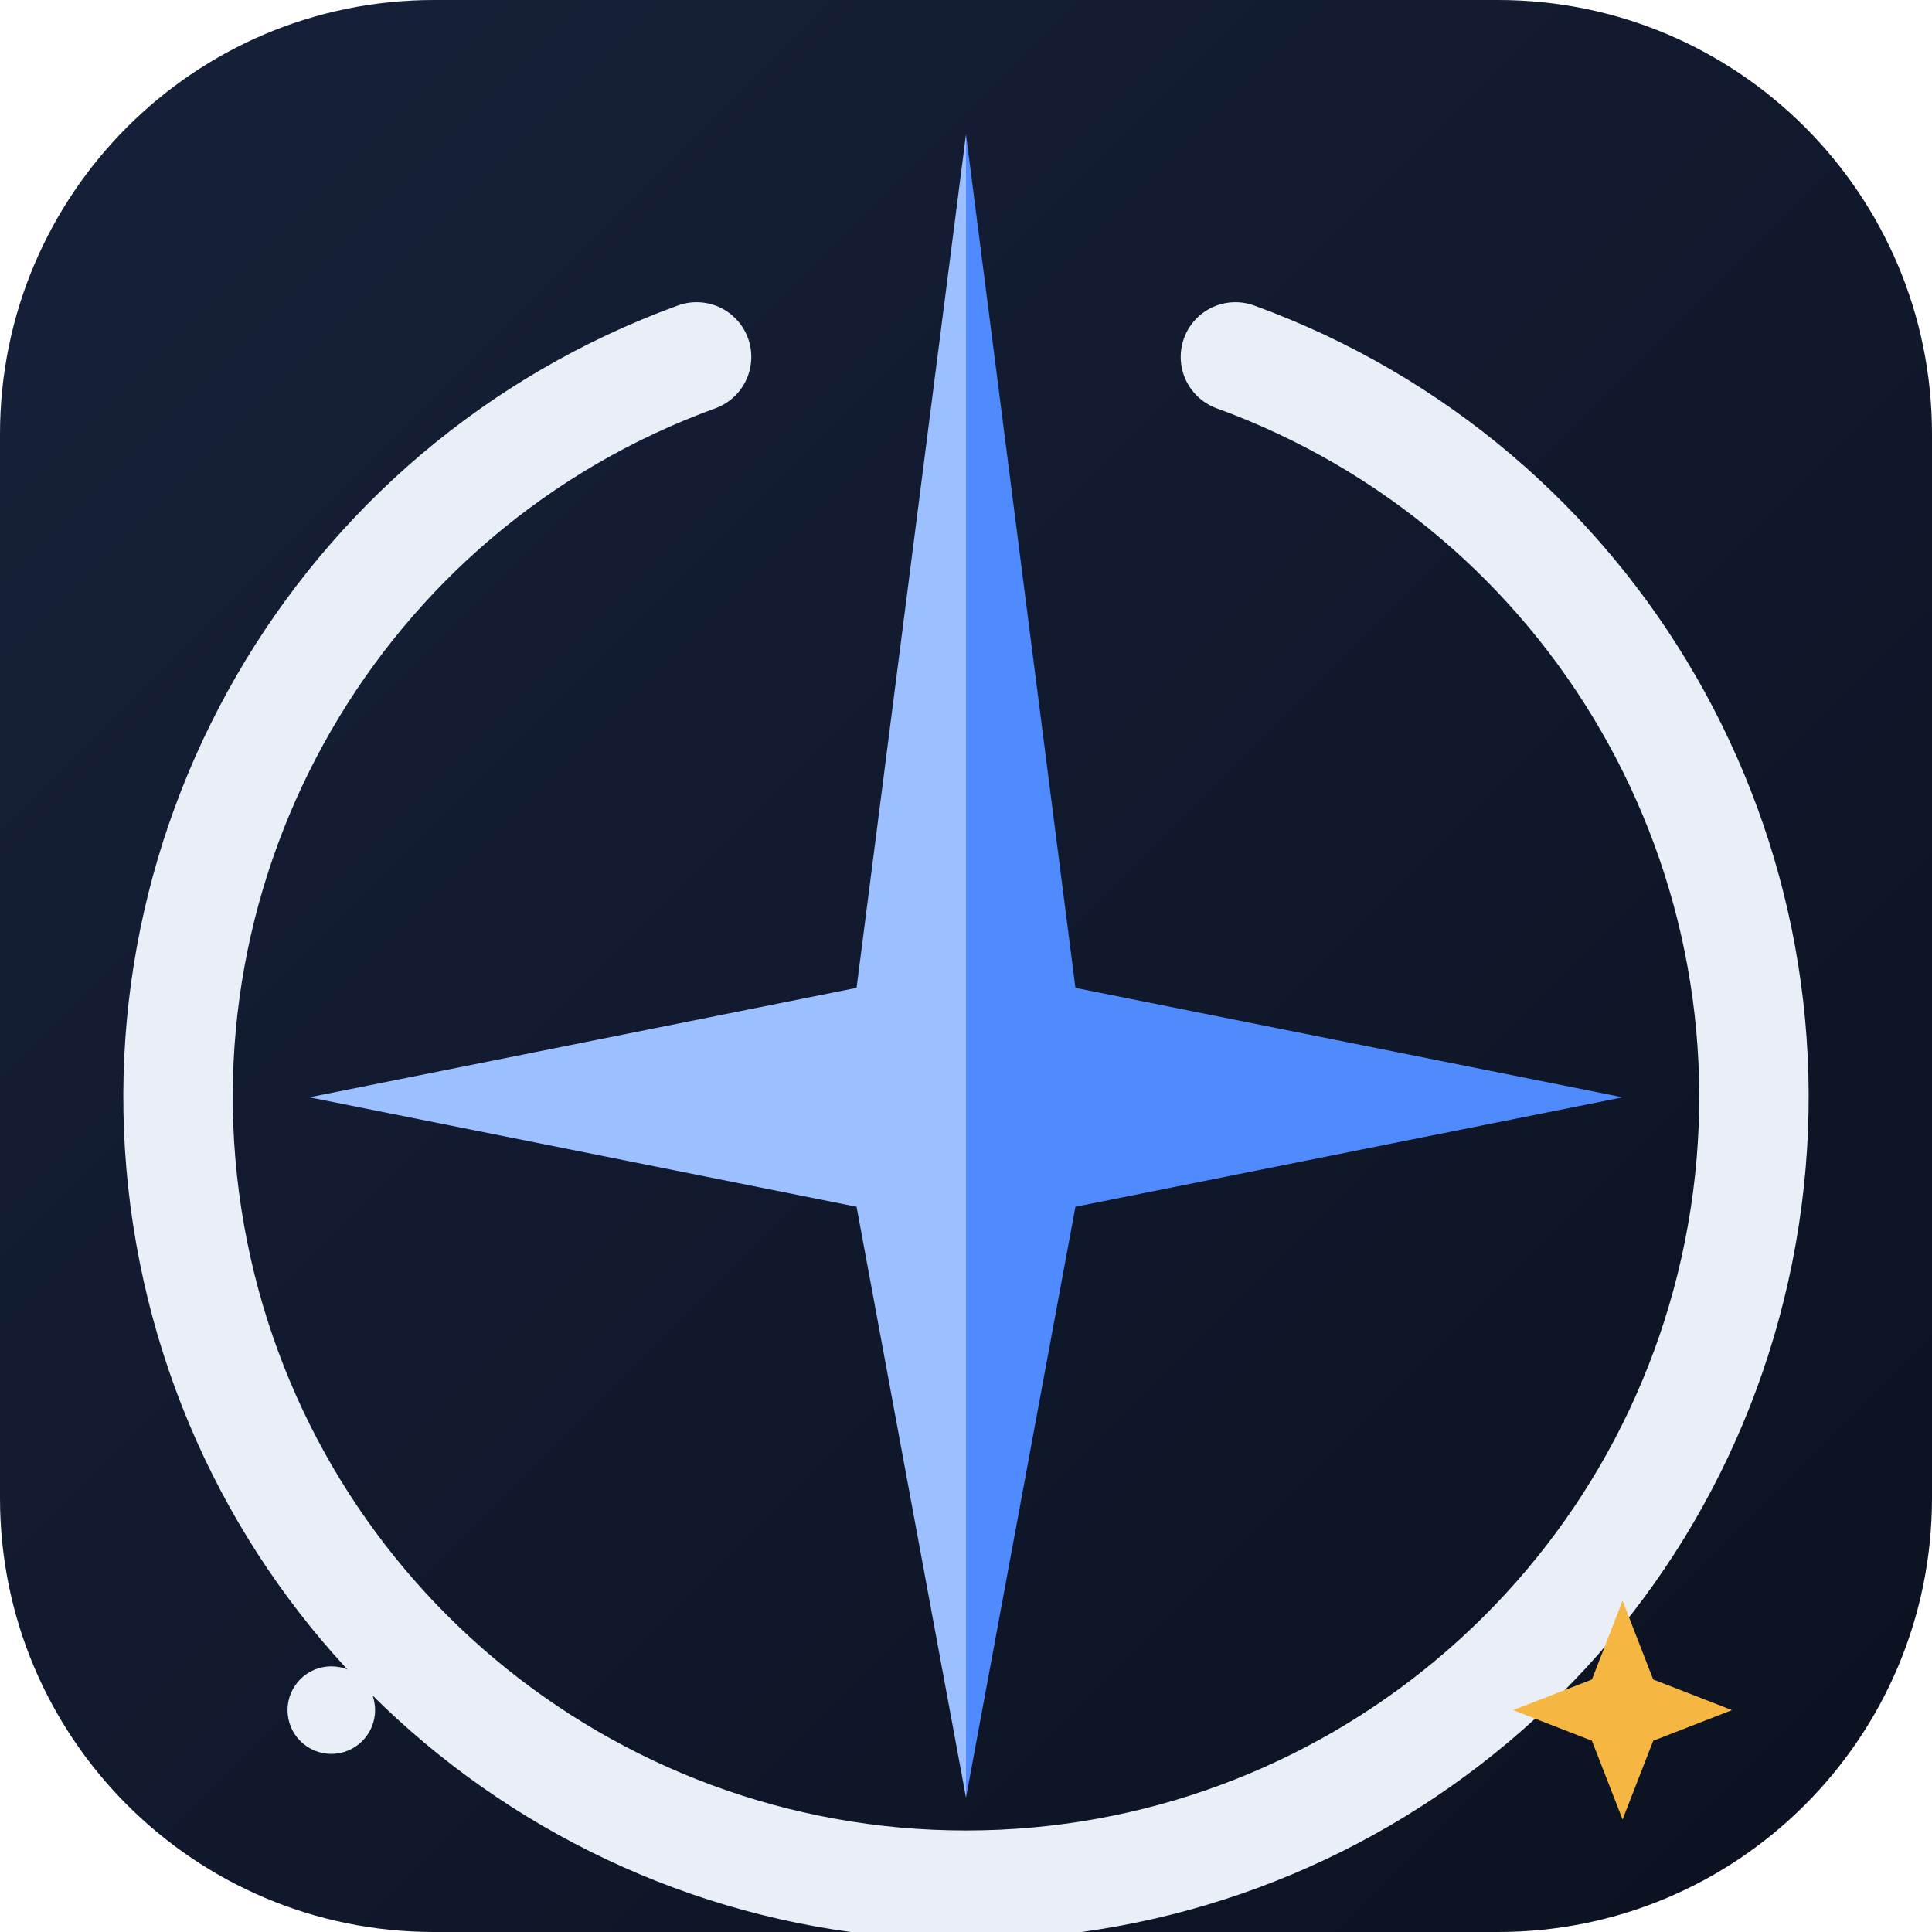
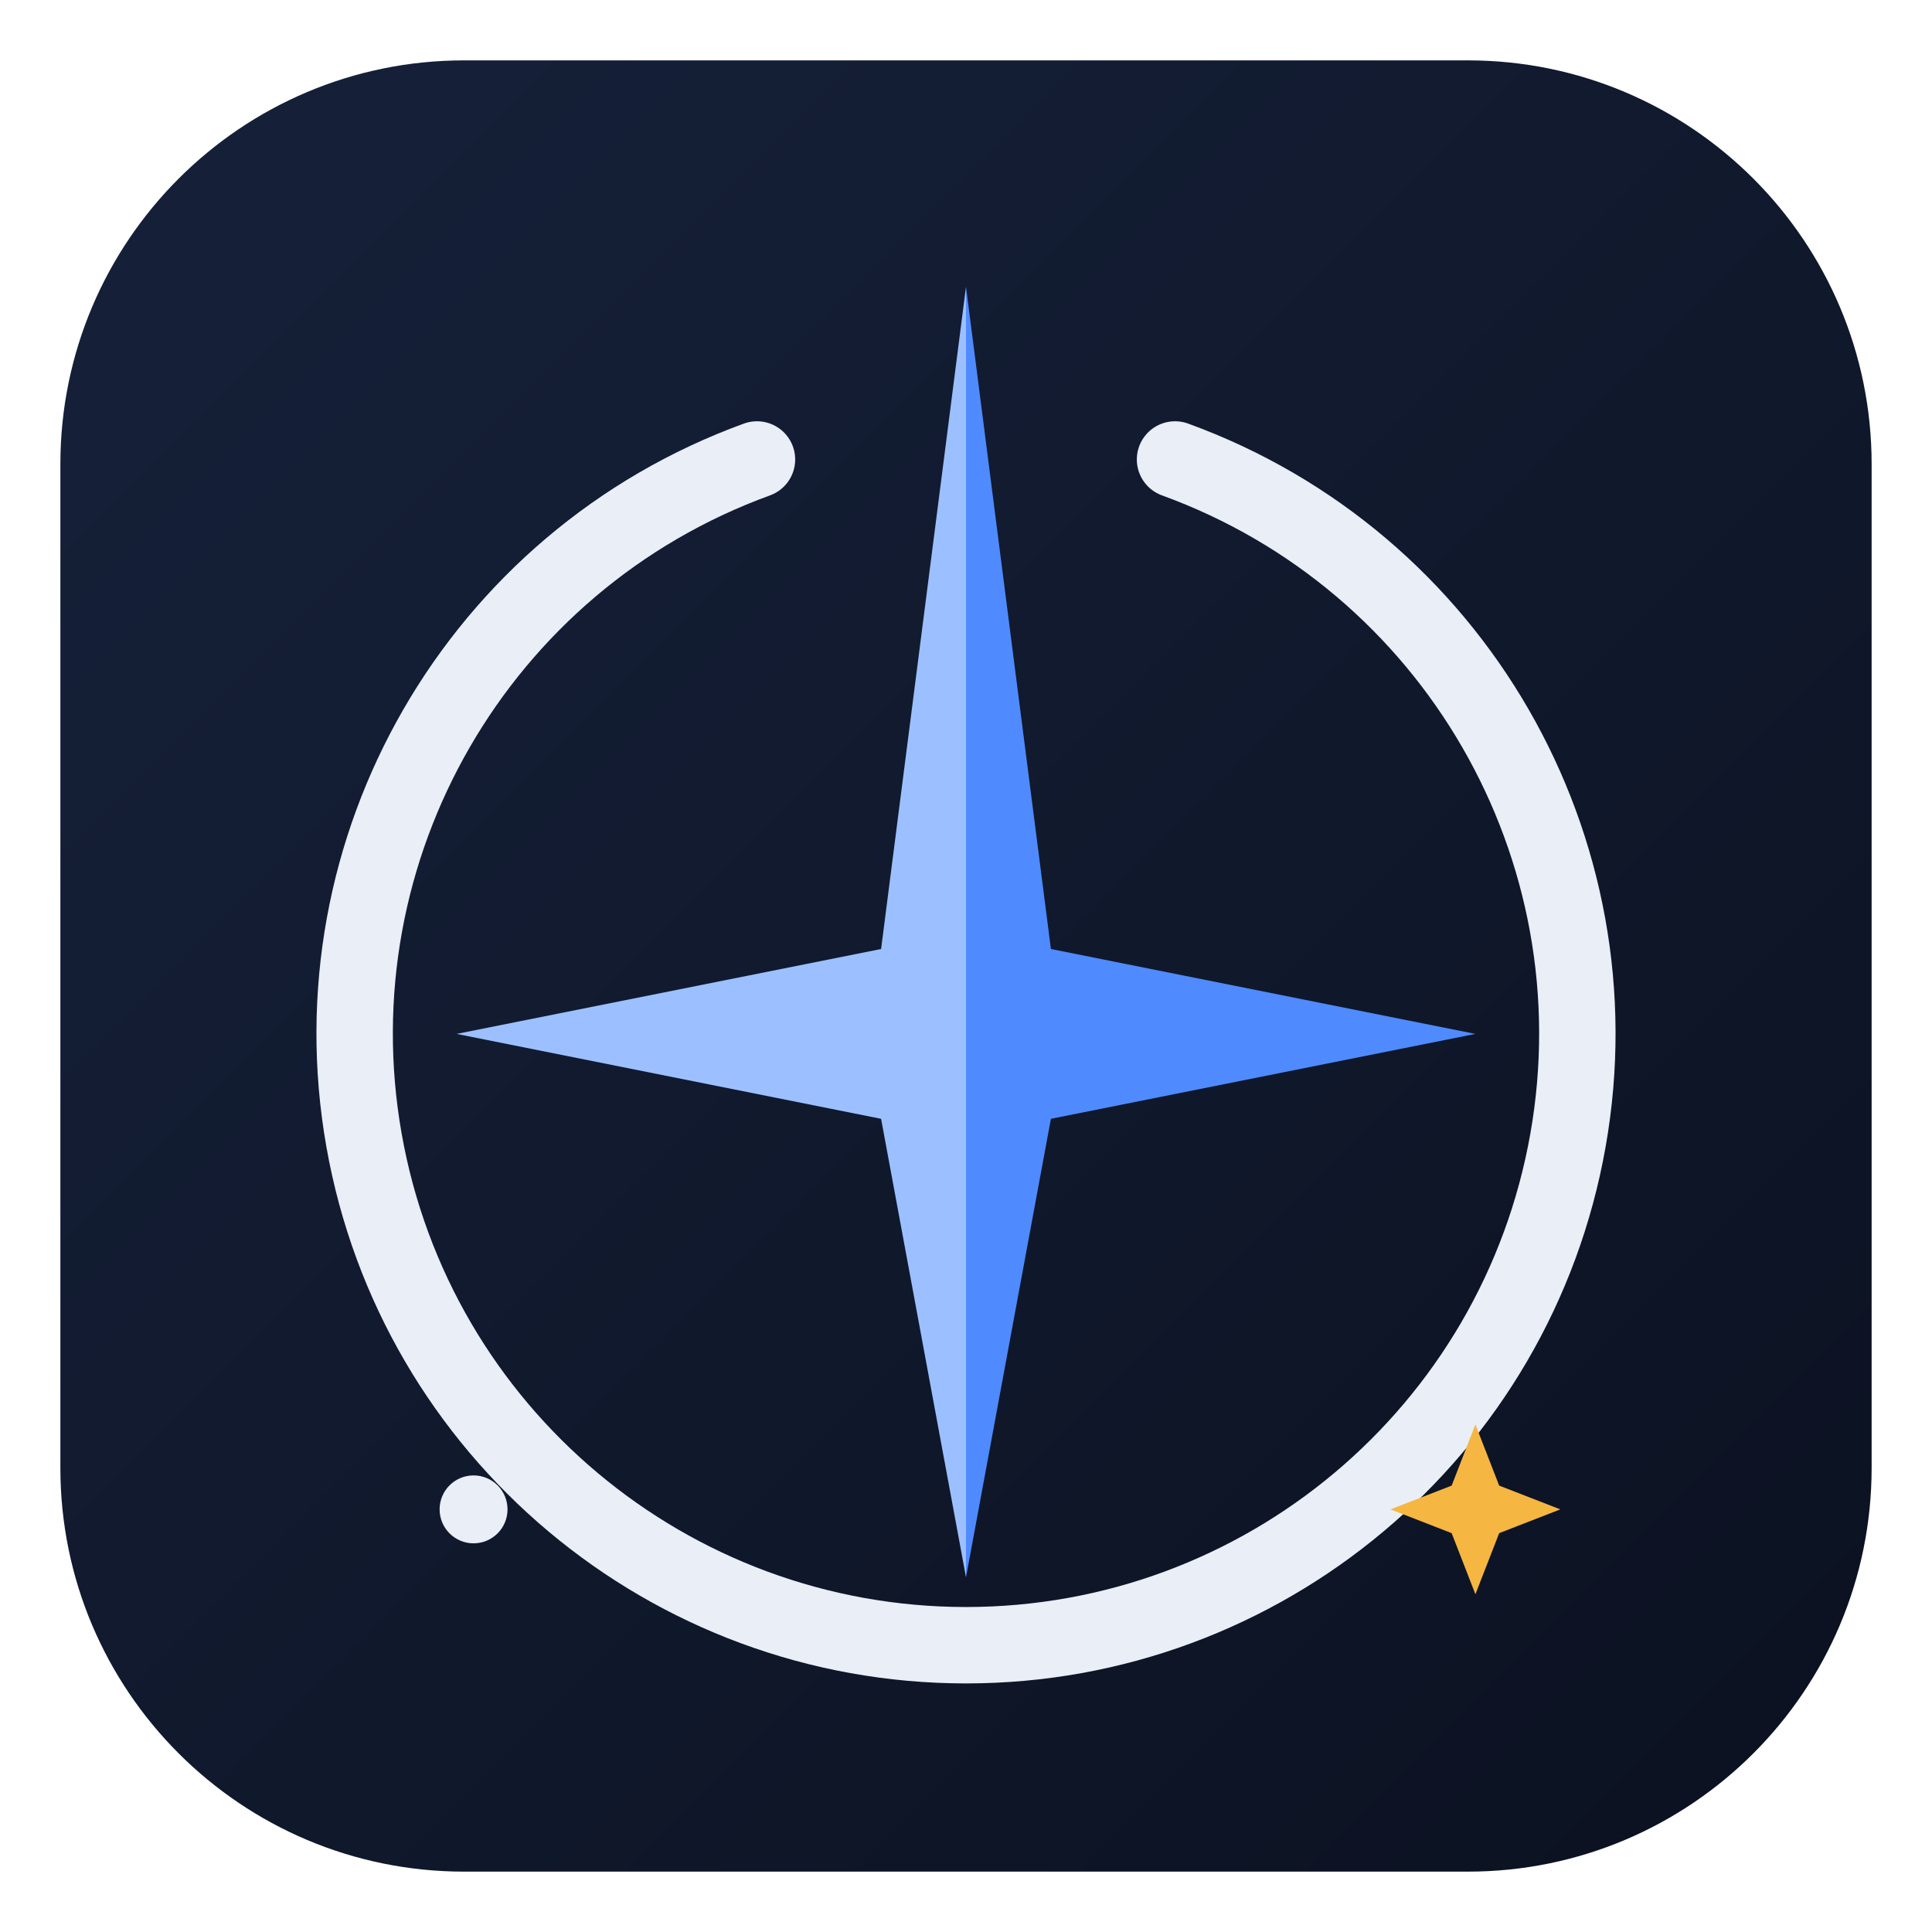
<svg xmlns="http://www.w3.org/2000/svg" viewBox="0 0 1024 1024">
  <defs>
    <linearGradient id="bg" x1="0" y1="0" x2="1" y2="1">
      <stop offset="0" stop-color="#16213a" />
      <stop offset="1" stop-color="#0b1120" />
    </linearGradient>
  </defs>
-   <rect x="0" y="0" width="1024" height="1024" rx="230" fill="url(#bg)" />
-   <g transform="translate(-68.0 1.6) scale(11.6)">
-     <path d="M62.31 16.17 A36 36 0 1 1 37.69 16.17" fill="none" stroke="#e9eef7" stroke-width="5" stroke-linecap="round" />
+   <rect x="32" y="32" width="960" height="960" rx="214" fill="url(#bg)" />
+   <g transform="translate(62 98) scale(9)">
+     <path d="M62.31 16.17 A36 36 0 1 1 37.69 16.17" fill="none" stroke="#e9eef7" stroke-width="4.5" stroke-linecap="round" />
    <path d="M50 6 L45 45 L20 50 L45 55 L50 82Z" fill="#9cc0ff" />
    <path d="M50 6 L55 45 L80 50 L55 55 L50 82Z" fill="#4f8bff" />
    <path d="M80 73 L81.4 76.6 L85 78 L81.4 79.4 L80 83 L78.6 79.4 L75 78 L78.6 76.6Z" fill="#f5b642" />
    <circle cx="21" cy="78" r="2" fill="#e9eef7" />
  </g>
</svg>
